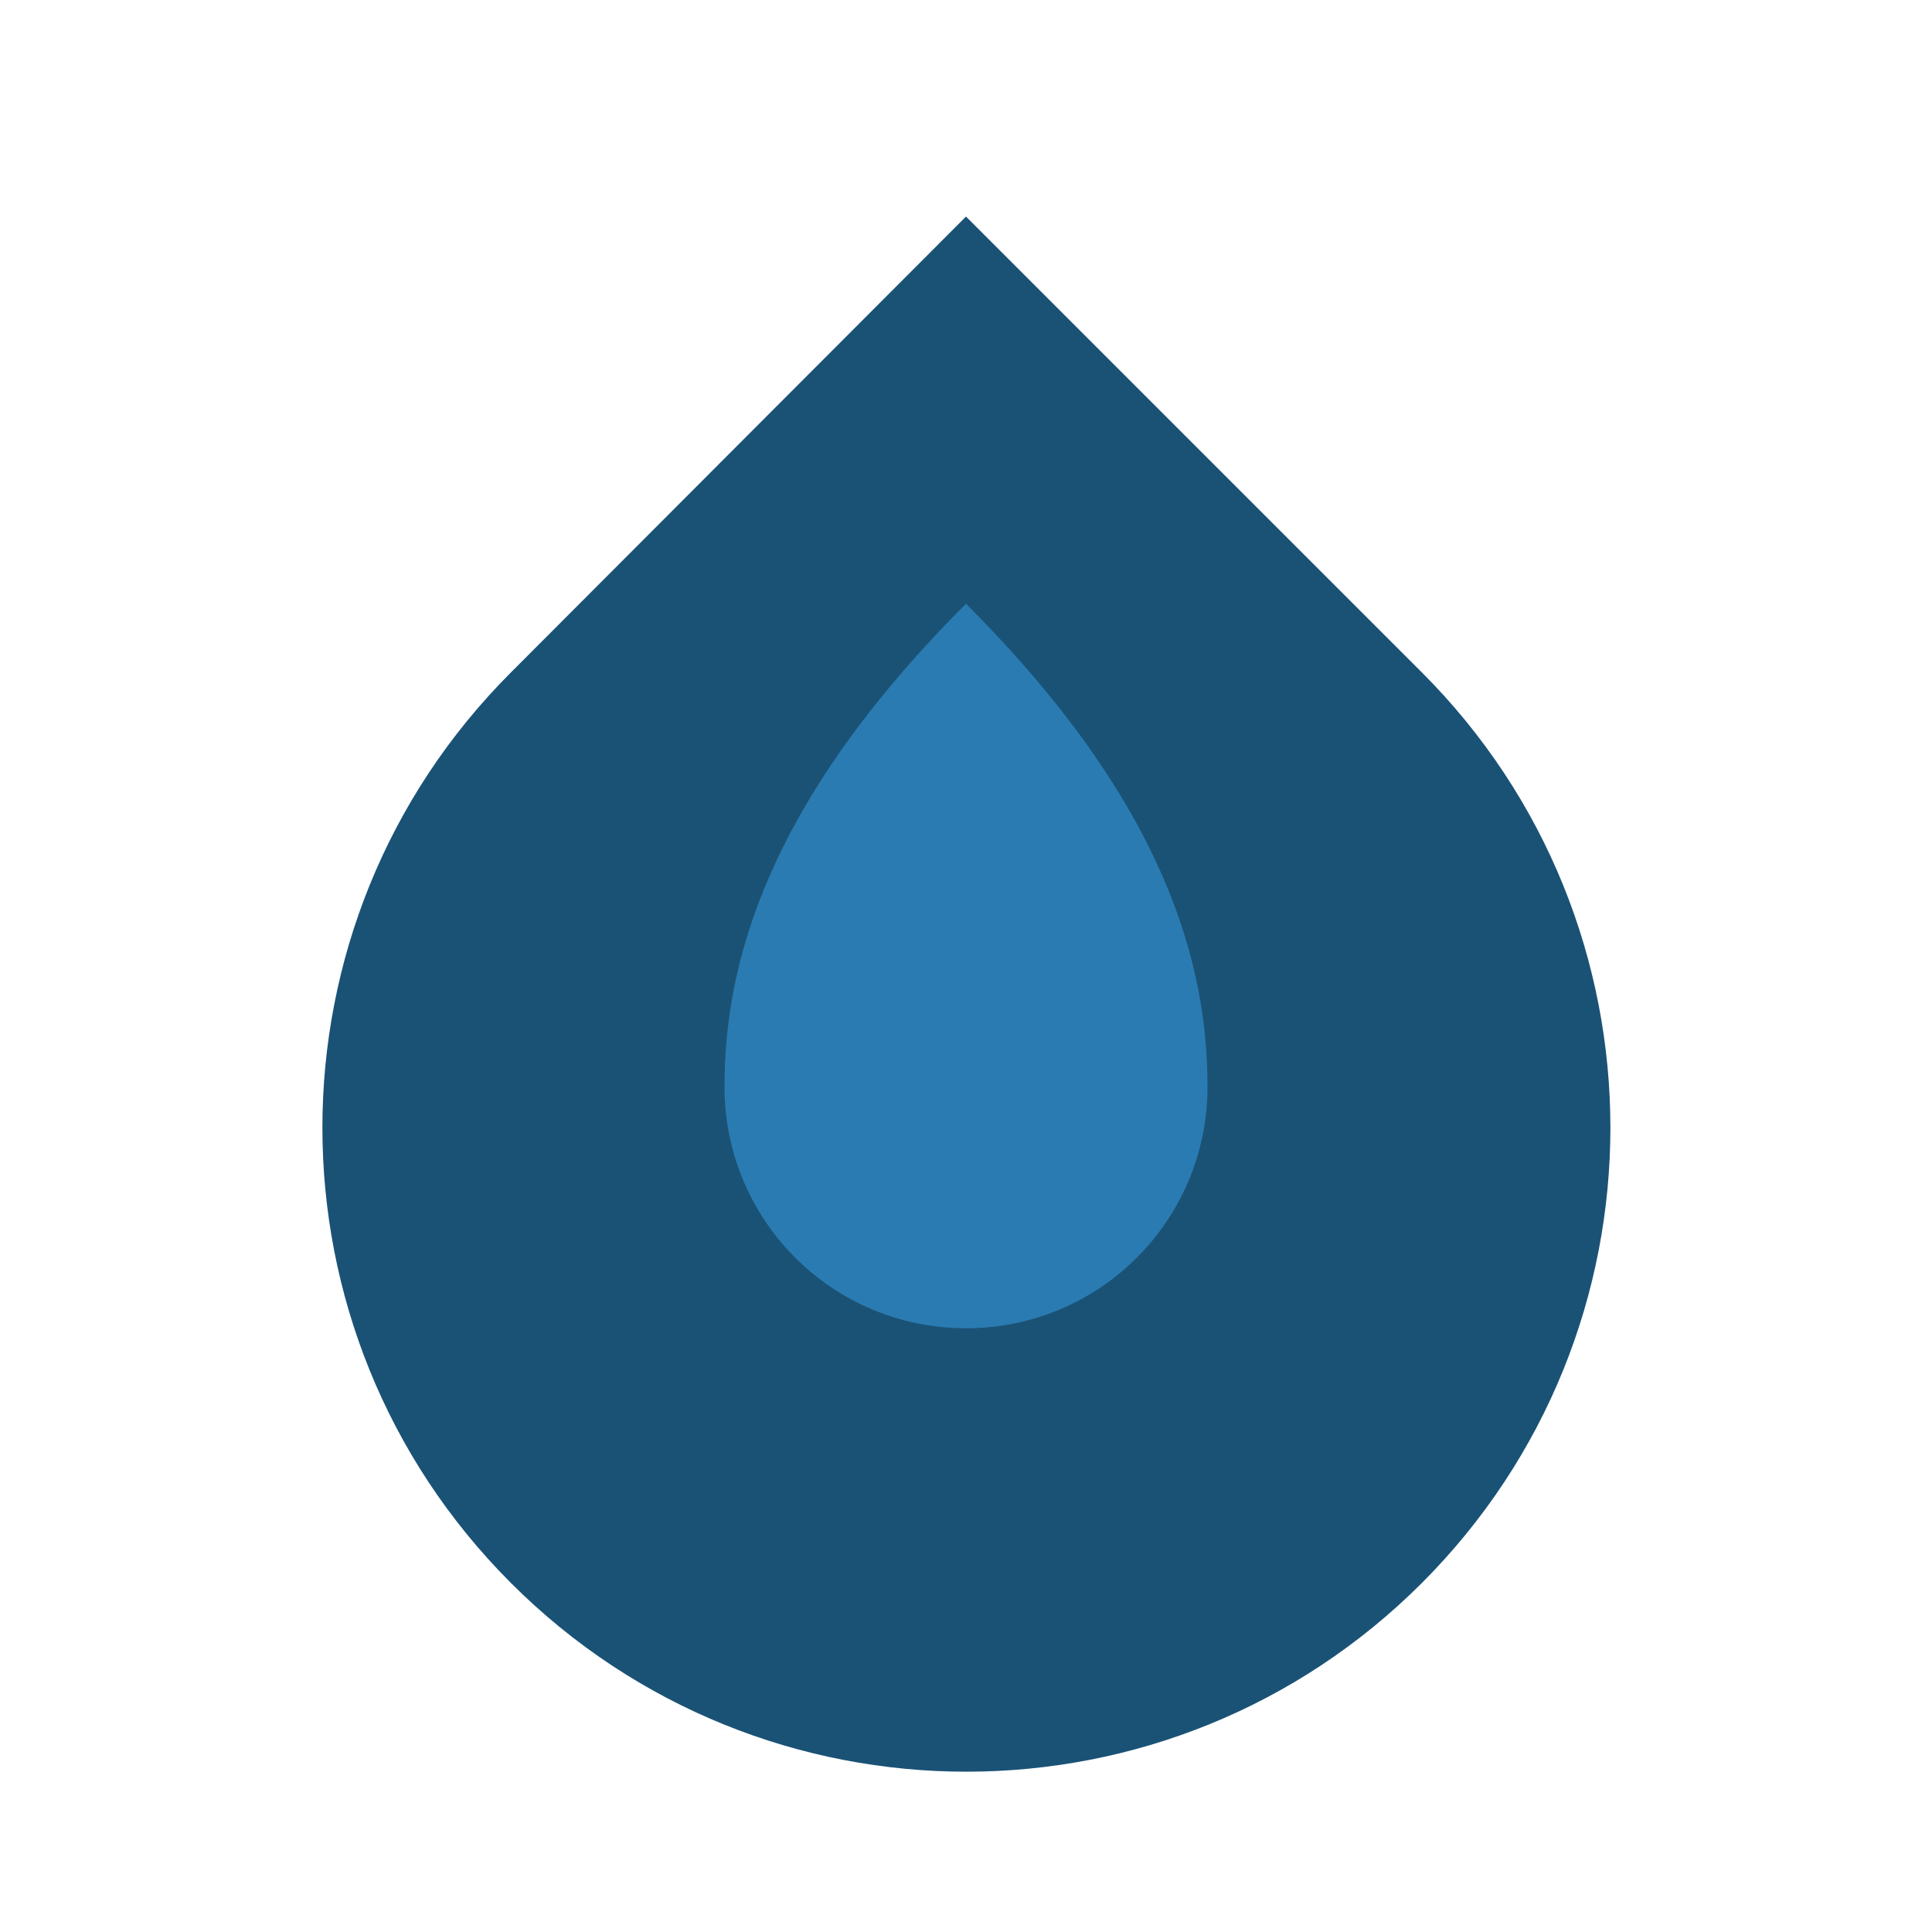
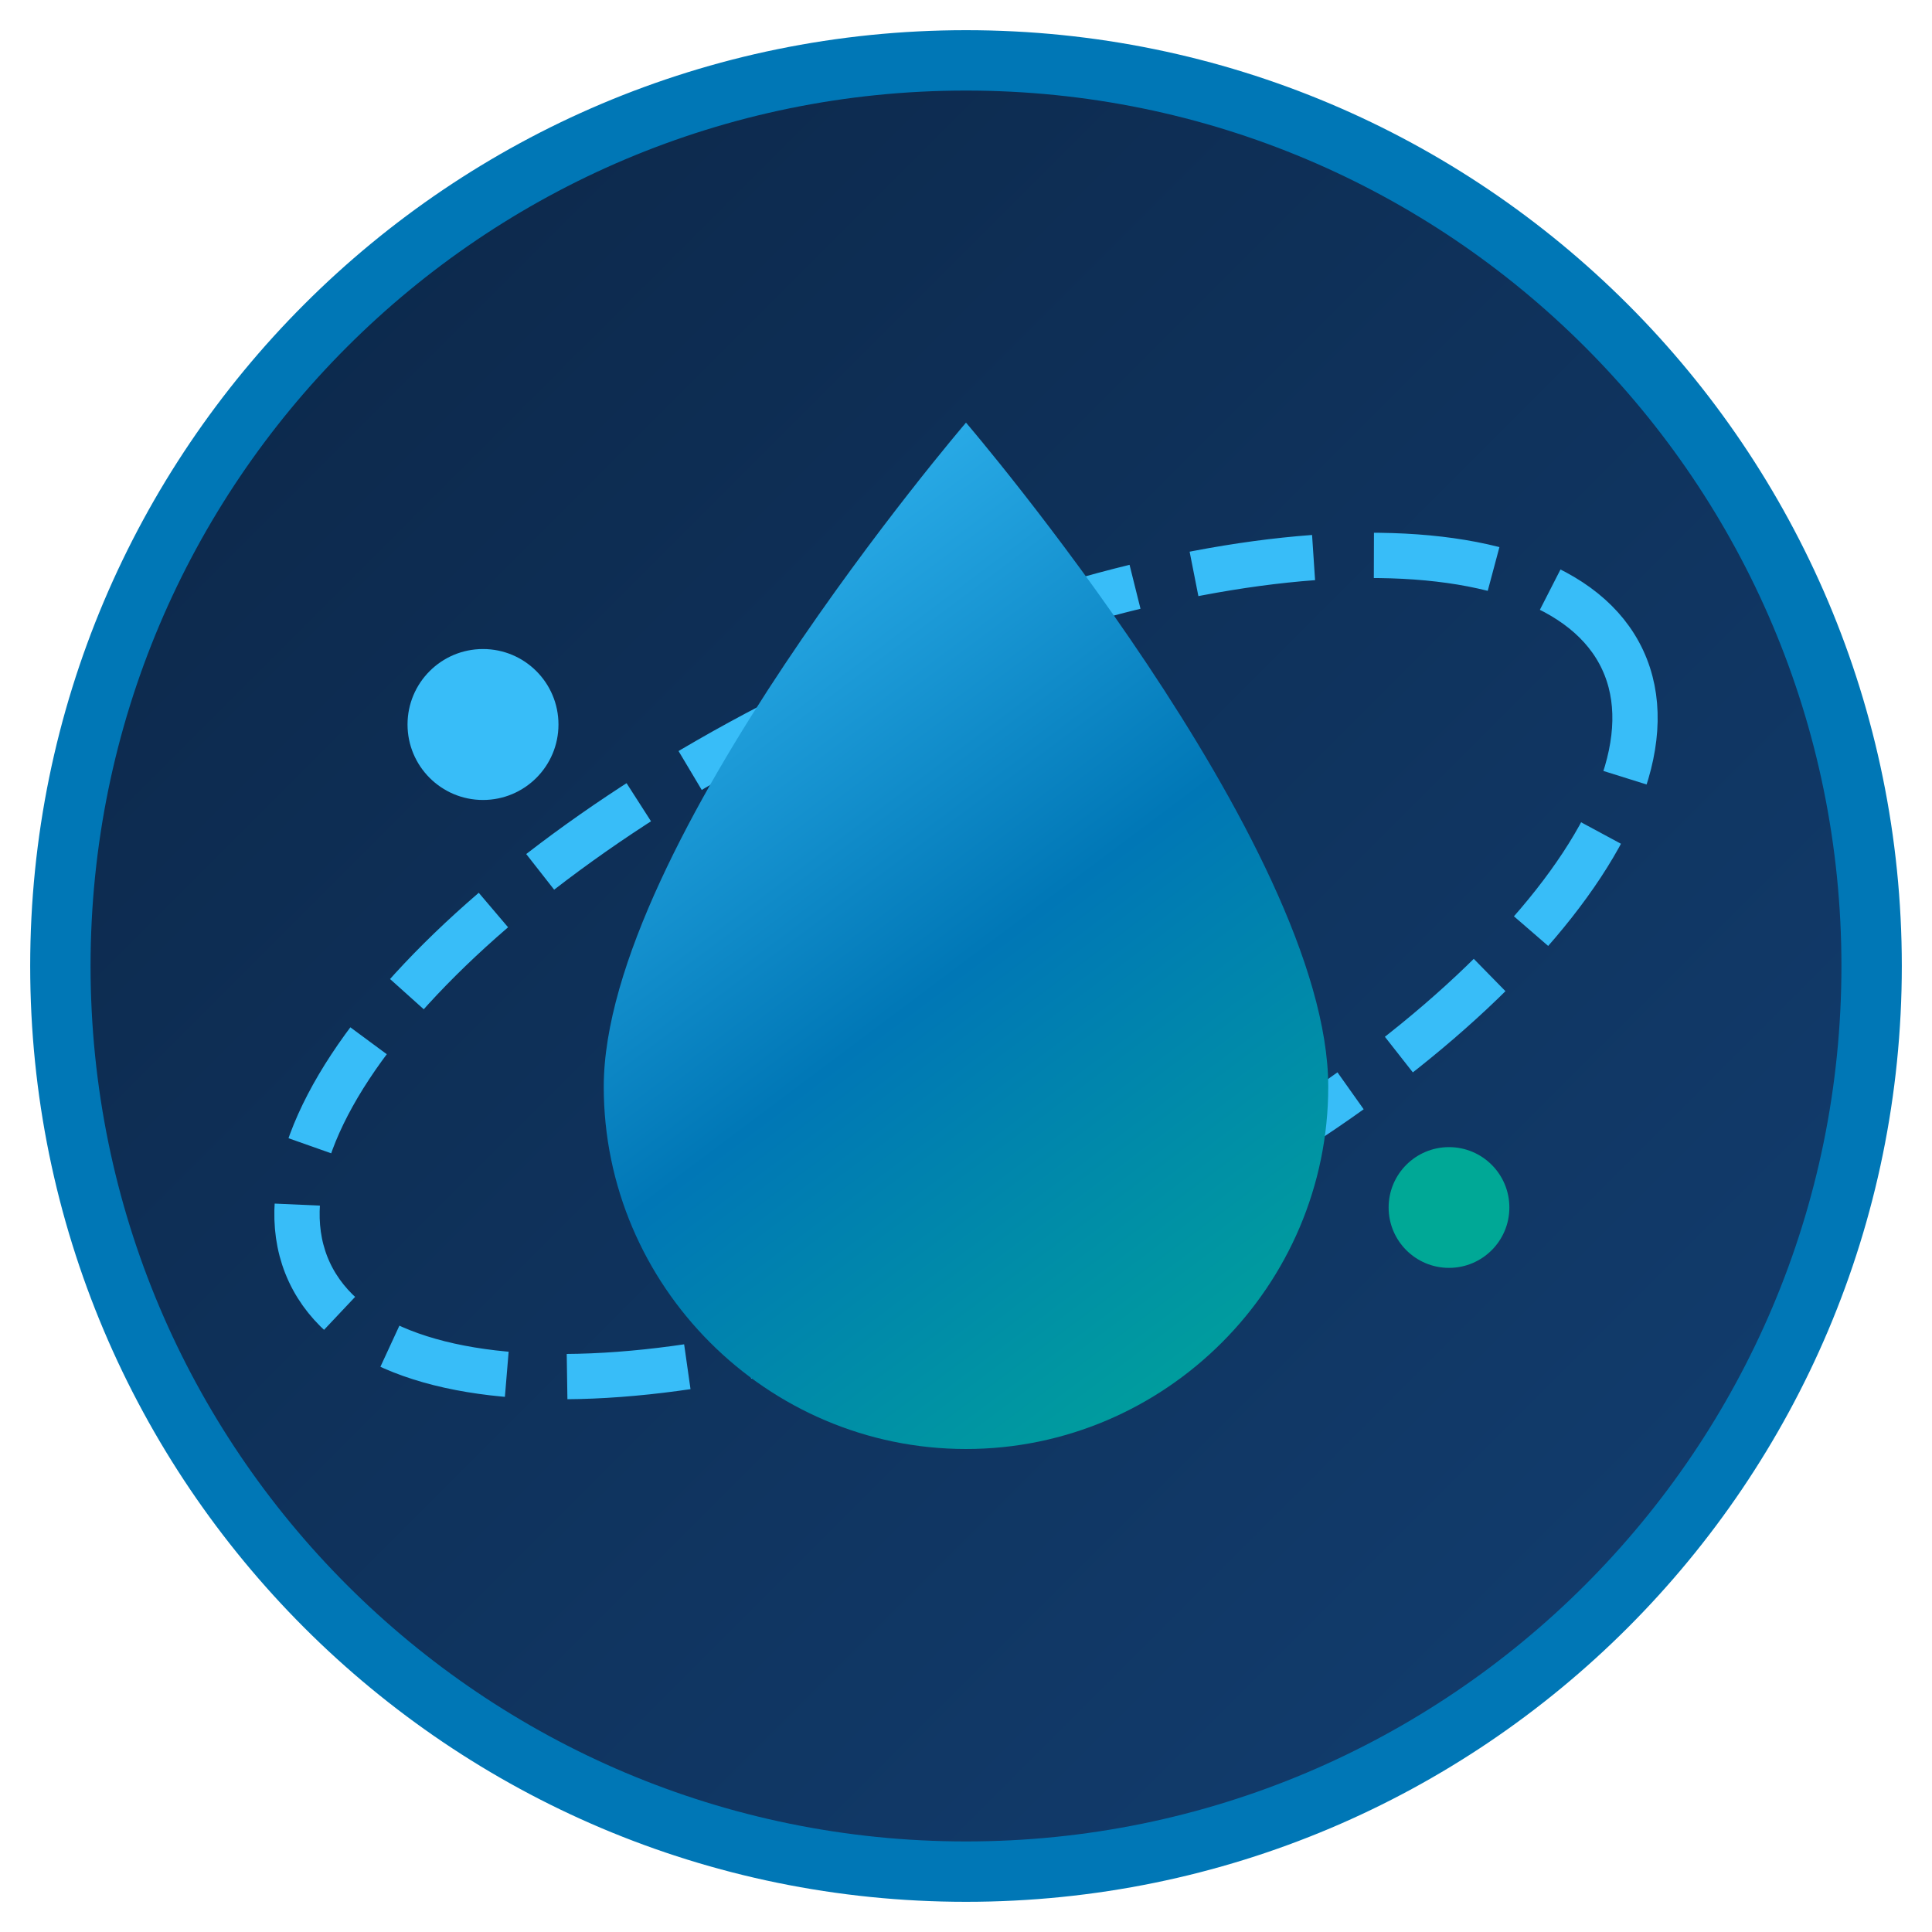
- <svg xmlns="http://www.w3.org/2000/svg" width="64" height="64" viewBox="0 0 24 24" fill="none">
-   <path d="M12 2.69l5.66 5.66a8 8 0 1 1-11.31 0z" fill="#1A5276" />
-   <path d="M12 7.5c2.5 2.5 3 4.5 3 6 0 1.66-1.34 3-3 3s-3-1.34-3-3c0-1.5.5-3.5 3-6z" fill="#2E86C1" opacity="0.8" />
+ <svg xmlns="http://www.w3.org/2000/svg" width="64" height="64" viewBox="0 0 64 64" fill="none">
+   <defs>
+     <linearGradient id="favBg" x1="0" y1="0" x2="64" y2="64" gradientUnits="userSpaceOnUse">
+       <stop offset="0%" stop-color="#0B2545" />
+       <stop offset="100%" stop-color="#134074" />
+     </linearGradient>
+     <linearGradient id="favDrop" x1="20" y1="16" x2="44" y2="48" gradientUnits="userSpaceOnUse">
+       <stop offset="0%" stop-color="#38BDF8" />
+       <stop offset="50%" stop-color="#0077B6" />
+       <stop offset="100%" stop-color="#00A896" />
+     </linearGradient>
+   </defs>
+   <circle cx="32" cy="32" r="30" fill="url(#favBg)" stroke="#0077B6" stroke-width="2" />
+   <ellipse cx="32" cy="32" rx="24" ry="10" stroke="#38BDF8" stroke-width="1.5" transform="rotate(-25 32 32)" stroke-dasharray="4 2" />
+   <path d="M32 14 C32 14 20 28 20 36 C20 42.6 25.4 48 32 48 C38.6 48 44 42.6 44 36 C44 28 32 14 32 14 Z" fill="url(#favDrop)" />
+   <circle cx="16" cy="24" r="2.5" fill="#38BDF8" />
+   <circle cx="48" cy="40" r="2" fill="#00A896" />
</svg>
